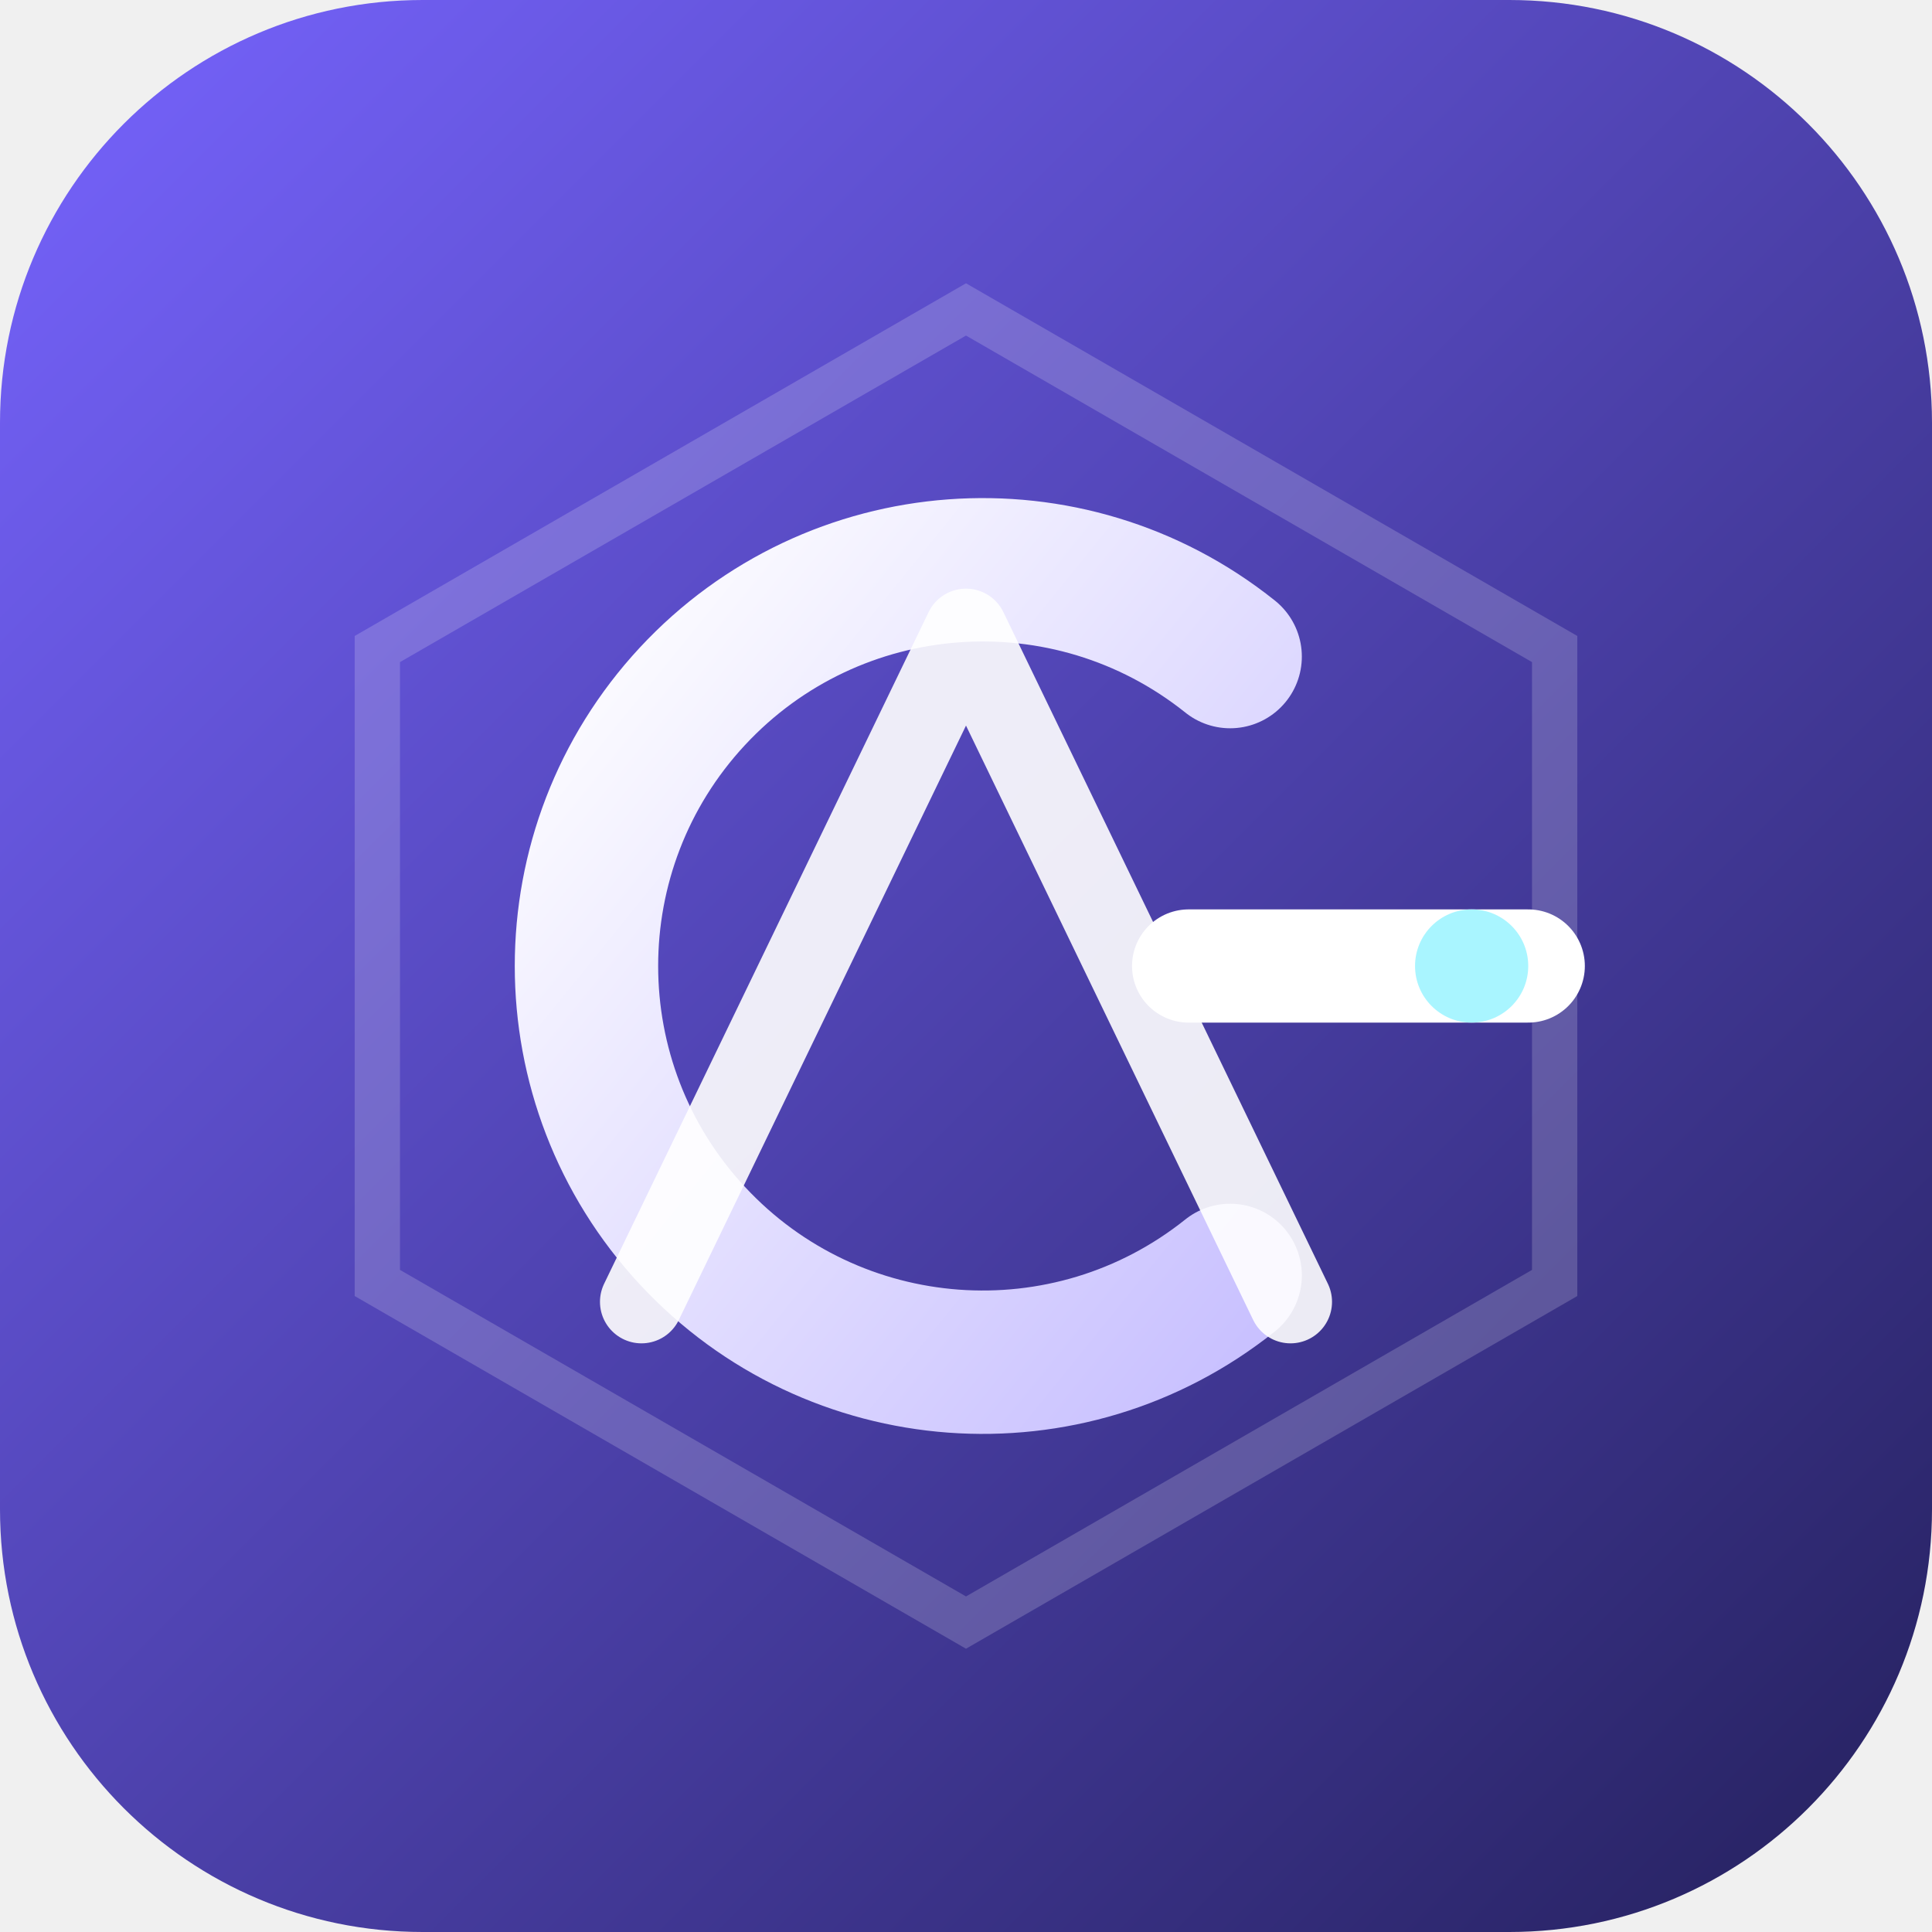
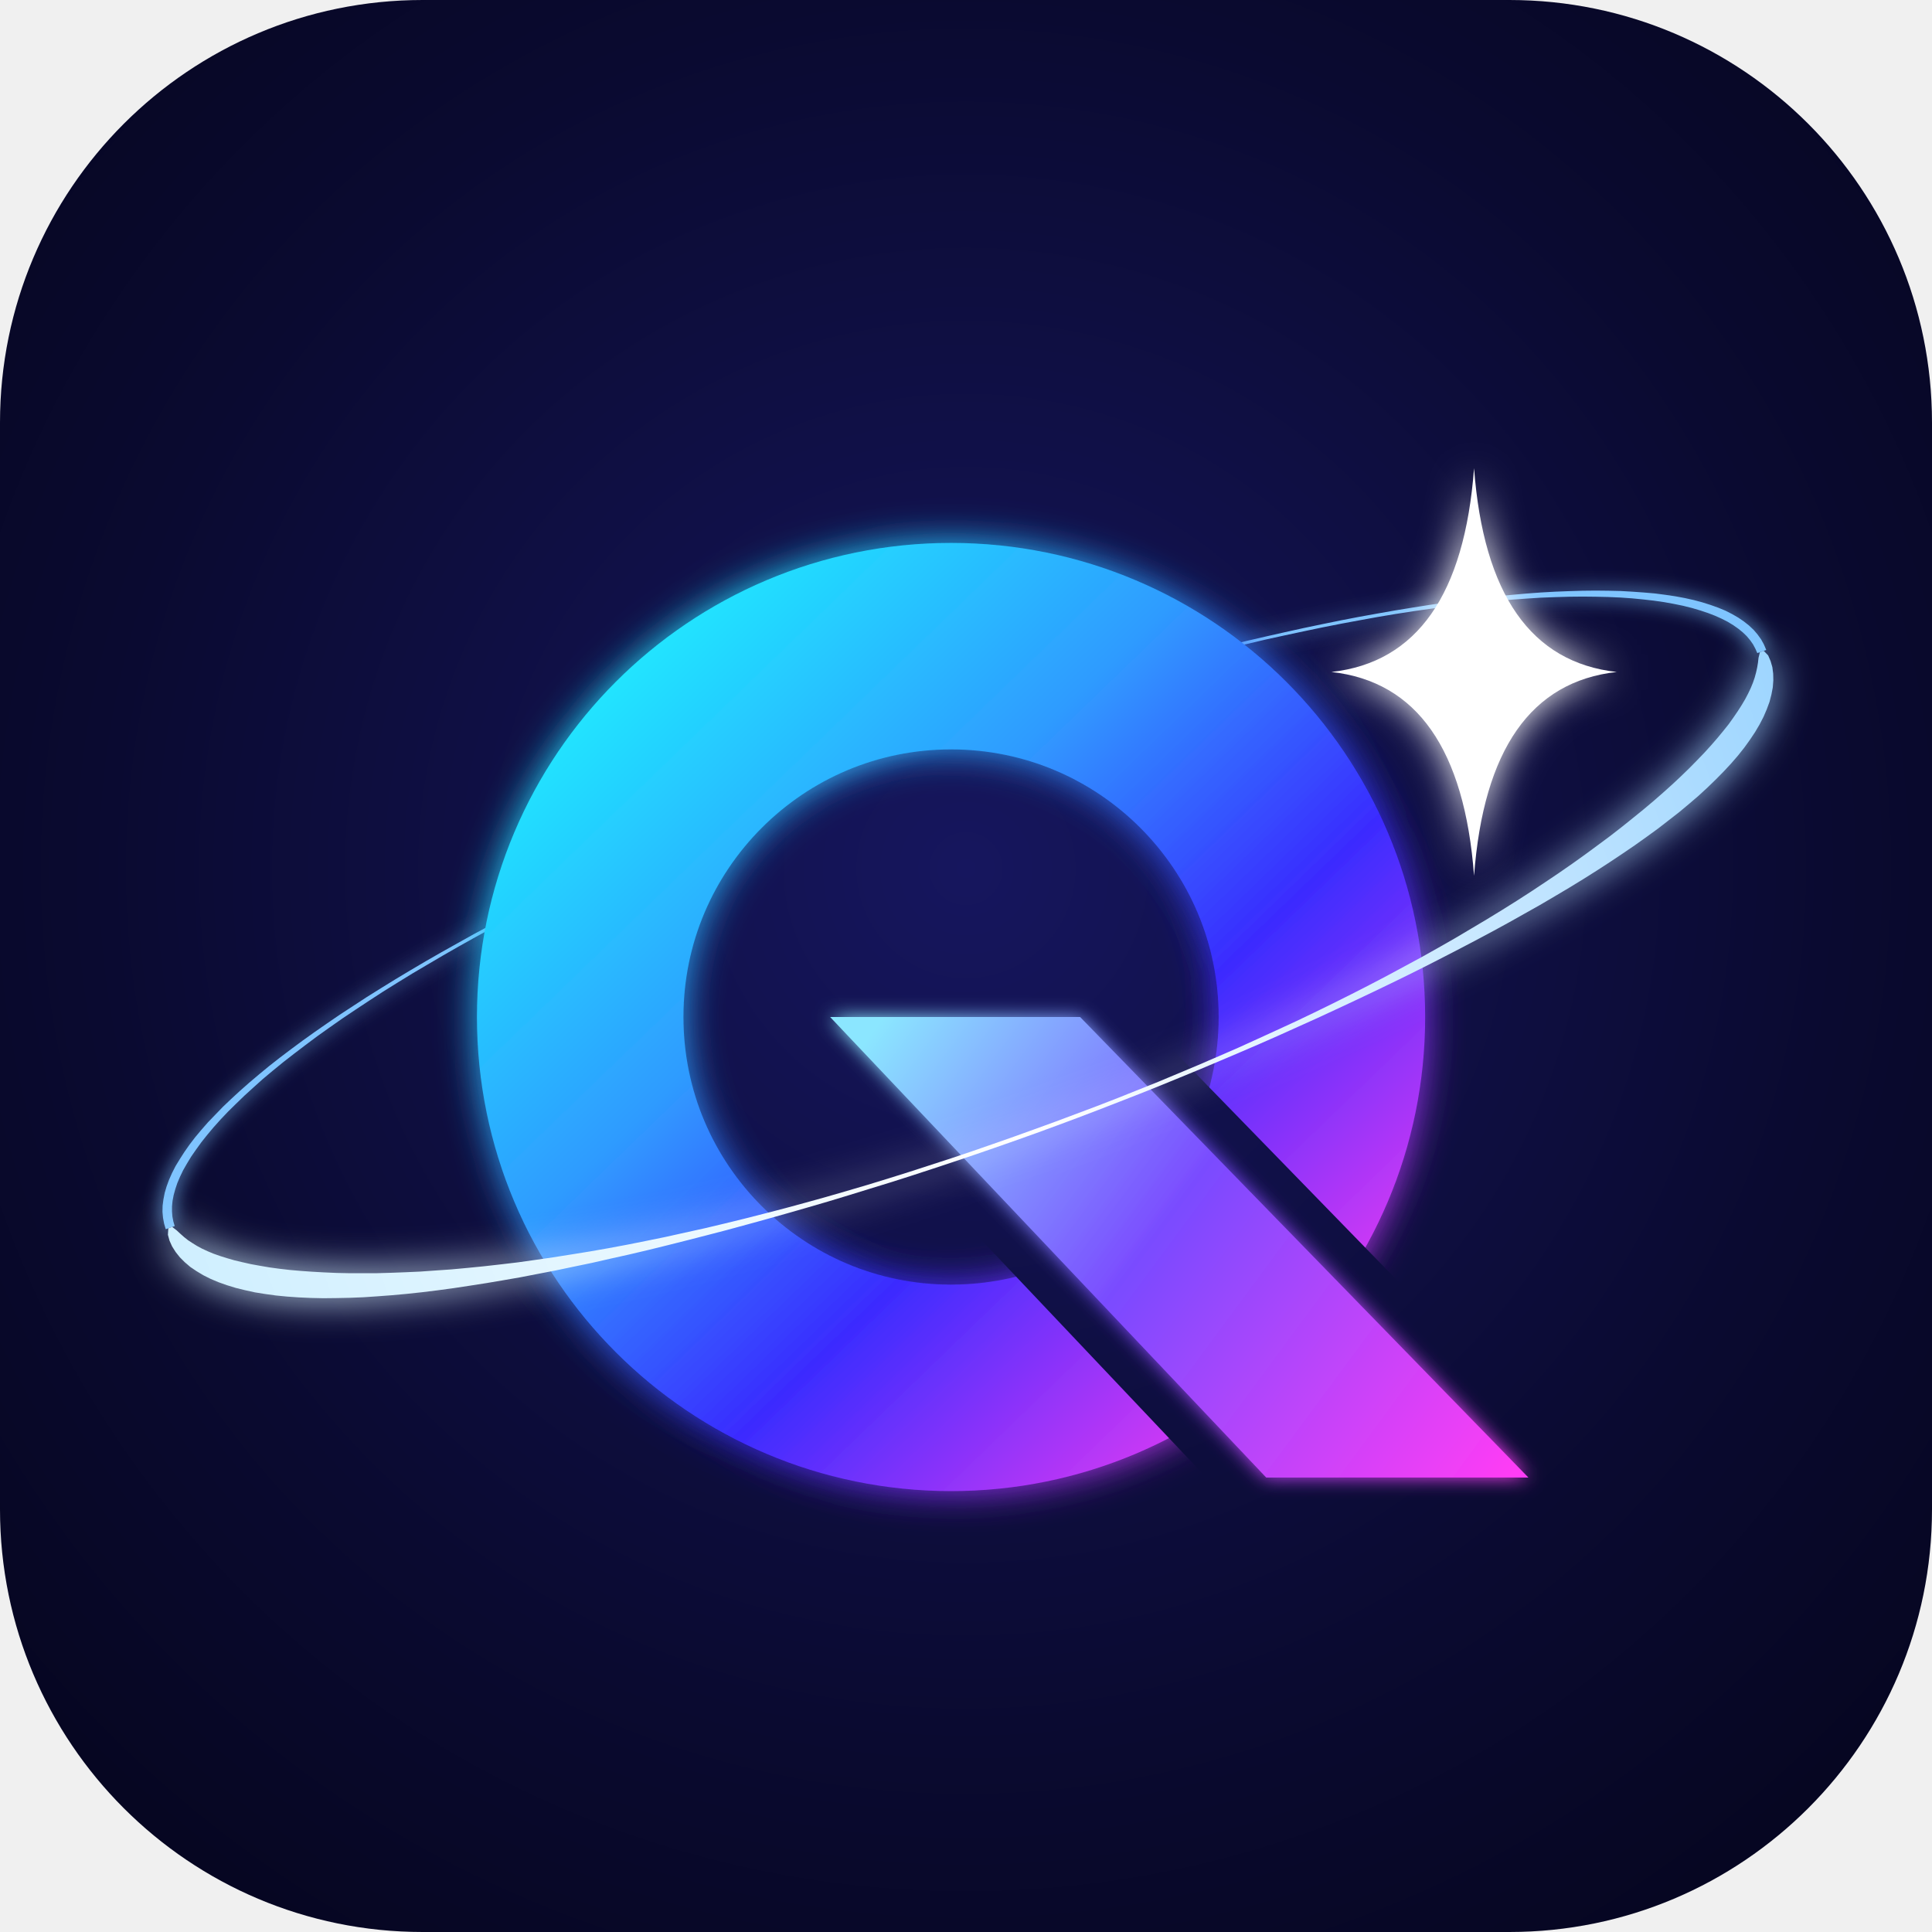
<svg xmlns="http://www.w3.org/2000/svg" viewBox="0 0 512 512">
  <defs>
-     <linearGradient id="bg" x1="0" y1="0" x2="1" y2="1">
-       <stop offset="0%" stop-color="#7764ff" />
-       <stop offset="100%" stop-color="#24205c" />
+     <radialGradient id="bg" cx="50%" cy="45%" r="75%">
+       <stop offset="0%" stop-color="#16165e" />
+       <stop offset="60%" stop-color="#0a0a30" />
+       <stop offset="100%" stop-color="#04041a" />
+     </radialGradient>
+     <linearGradient id="ring" gradientUnits="userSpaceOnUse" x1="420" y1="260" x2="980" y2="840">
+       <stop offset="0%" stop-color="#1ef0ff" />
+       <stop offset="35%" stop-color="#2f9bff" />
+       <stop offset="62%" stop-color="#3a2cff" />
+       <stop offset="100%" stop-color="#ff3df2" />
    </linearGradient>
-     <linearGradient id="shine" x1="0" y1="0" x2="1" y2="1">
-       <stop offset="0%" stop-color="#ffffff" />
-       <stop offset="100%" stop-color="#c9c1ff" />
+     <linearGradient id="tail" gradientUnits="userSpaceOnUse" x1="640" y1="540" x2="1100" y2="880">
+       <stop offset="0%" stop-color="#8be6ff" />
+       <stop offset="45%" stop-color="#7a4bff" />
+       <stop offset="100%" stop-color="#ff3df5" />
    </linearGradient>
+     <linearGradient id="orbit" gradientUnits="userSpaceOnUse" x1="117" y1="700" x2="1290" y2="270">
+       <stop offset="0%" stop-color="#cfefff" />
+       <stop offset="50%" stop-color="#ffffff" />
+       <stop offset="100%" stop-color="#9fd6ff" />
+     </linearGradient>
+     <mask id="cut" maskUnits="userSpaceOnUse" x="0" y="0" width="1500" height="1200">
+       <rect width="1500" height="1200" fill="#fff" />
+       <polygon points="603,537 787,537 1117,876 924,876" fill="#000" stroke="#000" stroke-width="64" stroke-linejoin="miter" />
+     </mask>
+     <filter id="glow" x="-30%" y="-30%" width="160%" height="160%">
+       <feGaussianBlur stdDeviation="14" result="b" />
+       <feMerge>
+         <feMergeNode in="b" />
+         <feMergeNode in="SourceGraphic" />
+       </feMerge>
+     </filter>
+     <filter id="glowS" x="-30%" y="-30%" width="160%" height="160%">
+       <feGaussianBlur stdDeviation="7" result="b" />
+       <feMerge>
+         <feMergeNode in="b" />
+         <feMergeNode in="SourceGraphic" />
+       </feMerge>
+     </filter>
  </defs>
  <rect width="512" height="512" rx="112" fill="url(#bg)" />
-   <path d="M256 82 412 172v168l-156 90-156-90V172z" fill="none" stroke="#ffffff" stroke-opacity=".18" stroke-width="12" />
-   <path d="M326 174a105 105 0 1 0 0 164" fill="none" stroke="url(#shine)" stroke-width="38" stroke-linecap="round" />
-   <path d="M315 256h90" stroke="#fff" stroke-width="30" stroke-linecap="round" />
-   <circle cx="390" cy="256" r="15" fill="#a9f5ff" />
-   <path d="M170 345 256 167l86 178" fill="none" stroke="#ffffff" stroke-width="22" stroke-linecap="round" stroke-linejoin="round" opacity=".9" />
+   <g transform="translate(256 258) scale(0.36) translate(-703 -505)">
+     <path d="M113.9,693.2 L112.7,689.1 L111.9,684.8 L111.5,680.4 L111.6,675.9 L112.2,671.3 L113.1,666.6 L114.5,661.8 L116.3,656.9 L118.5,651.9 L121.1,646.8 L124.2,641.7 L127.6,636.4 L131.3,631.1 L135.5,625.6 L140.1,620.1 L145.0,614.5 L150.4,608.9 L156.0,603.1 L162.1,597.3 L168.5,591.4 L175.3,585.4 L182.5,579.3 L189.9,573.2 L197.8,567.0 L206.0,560.8 L214.5,554.5 L223.3,548.2 L232.5,541.8 L242.0,535.3 L251.8,528.9 L261.9,522.3 L272.3,515.8 L283.0,509.2 L294.0,502.6 L305.2,496.0 L316.7,489.4 L328.5,482.8 L340.5,476.1 L352.8,469.5 L365.3,462.9 L378.1,456.2 L391.1,449.6 L404.2,443.0 L417.6,436.4 L431.2,429.9 L445.0,423.4 L458.9,416.9 L473.0,410.5 L487.3,404.1 L501.7,397.7 L516.2,391.4 L530.9,385.2 L545.7,379.0 L560.6,372.9 L575.5,366.9 L590.6,361.0 L605.8,355.1 L621.0,349.3 L636.3,343.6 L651.6,338.0 L667.0,332.5 L682.3,327.1 L697.7,321.8 L713.1,316.6 L728.5,311.5 L743.9,306.6 L759.3,301.7 L774.6,297.0 L789.8,292.4 L805.0,287.9 L820.1,283.6 L835.2,279.3 L850.1,275.3 L865.0,271.3 L879.7,267.5 L894.4,263.9 L908.9,260.3 L923.2,257.0 L937.4,253.8 L951.4,250.7 L965.3,247.8 L979.0,245.0 L992.5,242.4 L1005.8,240.0 L1018.9,237.7 L1031.8,235.6 L1044.4,233.6 L1056.8,231.8 L1069.0,230.2 L1080.9,228.7 L1092.6,227.4 L1104.0,226.3 L1115.2,225.3 L1126.0,224.5 L1136.6,223.9 L1146.9,223.5 L1156.8,223.2 L1166.5,223.1 L1175.9,223.2 L1184.9,223.4 L1193.6,223.9 L1202.0,224.5 L1210.1,225.2 L1217.8,226.2 L1225.2,227.3 L1232.2,228.6 L1238.9,230.1 L1245.2,231.8 L1251.2,233.7 L1256.8,235.7 L1262.1,237.9 L1267.0,240.4 L1271.5,243.0 L1275.6,245.8 L1279.4,248.8 L1282.8,252.0 L1285.7,255.4 L1288.3,259.0 L1290.4,262.8 L1292.1,266.8 L1285.5,269.1 L1284.1,265.9 L1282.4,262.7 L1280.3,259.7 L1277.8,256.7 L1274.9,253.9 L1271.6,251.2 L1267.9,248.6 L1263.8,246.1 L1259.3,243.8 L1254.4,241.6 L1249.2,239.6 L1243.5,237.7 L1237.4,235.9 L1231.0,234.3 L1224.2,232.9 L1217.0,231.6 L1209.4,230.5 L1201.5,229.6 L1193.3,228.8 L1184.7,228.2 L1175.7,227.8 L1166.5,227.6 L1156.9,227.5 L1147.0,227.6 L1136.8,227.9 L1126.2,228.3 L1115.4,229.0 L1104.3,229.8 L1092.9,230.8 L1081.3,231.9 L1069.4,233.3 L1057.2,234.8 L1044.8,236.5 L1032.2,238.3 L1019.3,240.3 L1006.2,242.5 L993.0,244.9 L979.5,247.4 L965.8,250.1 L951.9,253.0 L937.9,256.0 L923.7,259.1 L909.4,262.5 L894.9,265.9 L880.3,269.6 L865.5,273.3 L850.7,277.3 L835.7,281.3 L820.7,285.5 L805.6,289.8 L790.4,294.3 L775.1,298.9 L759.9,303.6 L744.5,308.5 L729.2,313.4 L713.8,318.5 L698.4,323.7 L683.0,329.0 L667.6,334.4 L652.3,339.9 L637.0,345.5 L621.7,351.2 L606.5,357.0 L591.4,362.8 L576.3,368.8 L561.3,374.8 L546.4,380.9 L531.7,387.1 L517.0,393.3 L502.5,399.6 L488.1,405.9 L473.8,412.3 L459.8,418.8 L445.8,425.3 L432.1,431.8 L418.6,438.4 L405.2,445.0 L392.1,451.6 L379.1,458.2 L366.4,464.9 L353.9,471.6 L341.7,478.3 L329.7,485.0 L318.0,491.7 L306.6,498.4 L295.4,505.0 L284.5,511.7 L273.9,518.3 L263.6,525.0 L253.6,531.6 L243.9,538.1 L234.5,544.7 L225.5,551.1 L216.8,557.6 L208.4,564.0 L200.3,570.3 L192.7,576.5 L185.3,582.7 L178.4,588.9 L171.8,594.9 L165.6,600.9 L159.7,606.7 L154.2,612.5 L149.1,618.2 L144.4,623.8 L140.1,629.2 L136.2,634.6 L132.6,639.8 L129.5,644.9 L126.7,649.8 L124.4,654.6 L122.4,659.3 L120.9,663.8 L119.7,668.2 L118.9,672.4 L118.5,676.4 L118.5,680.2 L118.8,683.9 L119.5,687.5 L120.5,690.9Z" fill="#7fc4ff" filter="url(#glowS)" />
+     <g mask="url(#cut)" filter="url(#glow)">
+       <circle cx="692" cy="537" r="273" fill="none" stroke="url(#ring)" stroke-width="152" />
+     </g>
+     <polygon points="603,537 787,537 1117,876 924,876" fill="url(#tail)" filter="url(#glowS)" />
+     <path d="M1290.2,267.4 L1293.5,270.8 L1295.3,275.0 L1296.6,279.5 L1297.2,284.3 L1297.3,289.2 L1296.9,294.4 L1295.9,299.6 L1294.5,305.0 L1292.5,310.4 L1290.1,316.0 L1287.2,321.6 L1283.9,327.2 L1280.1,332.9 L1276.0,338.6 L1271.4,344.4 L1266.3,350.3 L1260.9,356.1 L1255.1,362.0 L1248.9,368.0 L1242.4,374.0 L1235.4,380.0 L1228.1,386.1 L1220.4,392.1 L1212.4,398.3 L1204.0,404.4 L1195.3,410.6 L1186.2,416.8 L1176.9,423.0 L1167.2,429.3 L1157.2,435.6 L1146.9,441.9 L1136.3,448.2 L1125.4,454.6 L1114.2,460.9 L1102.8,467.3 L1091.1,473.7 L1079.1,480.1 L1066.9,486.5 L1054.5,492.9 L1041.8,499.4 L1029.0,505.8 L1015.9,512.2 L1002.6,518.6 L989.1,525.0 L975.4,531.4 L961.6,537.8 L947.6,544.1 L933.4,550.5 L919.1,556.8 L904.7,563.0 L890.1,569.2 L875.4,575.4 L860.6,581.5 L845.7,587.6 L830.7,593.6 L815.6,599.5 L800.4,605.4 L785.2,611.2 L769.9,616.9 L754.6,622.5 L739.2,628.0 L723.8,633.4 L708.4,638.7 L693.0,643.9 L677.6,649.0 L662.3,654.0 L646.9,658.9 L631.6,663.6 L616.4,668.3 L601.2,672.9 L586.1,677.3 L571.1,681.6 L556.2,685.8 L541.3,689.9 L526.6,693.9 L512.0,697.7 L497.6,701.4 L483.3,705.0 L469.1,708.5 L455.1,711.8 L441.2,714.9 L427.6,718.0 L414.1,720.8 L400.8,723.6 L387.8,726.1 L374.9,728.6 L362.2,730.8 L349.8,732.9 L337.6,734.8 L325.7,736.6 L313.9,738.2 L302.5,739.6 L291.3,740.8 L280.4,741.8 L269.7,742.6 L259.3,743.3 L249.2,743.7 L239.4,743.9 L229.9,744.0 L220.8,743.8 L211.9,743.4 L203.3,742.8 L195.1,742.0 L187.1,740.9 L179.6,739.7 L172.3,738.1 L165.4,736.4 L158.9,734.4 L152.7,732.2 L147.0,729.8 L141.6,727.1 L136.6,724.1 L132.0,721.0 L127.9,717.5 L124.3,713.9 L121.2,710.0 L118.6,705.9 L116.7,701.7 L115.5,697.3 L115.8,692.6 L118.6,691.5 L122.0,694.1 L124.7,696.6 L127.4,699.0 L130.3,701.3 L133.5,703.4 L136.9,705.5 L140.6,707.5 L144.7,709.4 L149.0,711.2 L153.8,712.9 L158.9,714.5 L164.4,716.1 L170.3,717.5 L176.5,718.9 L183.1,720.1 L190.1,721.3 L197.4,722.3 L205.2,723.2 L213.2,723.9 L221.7,724.5 L230.5,725.0 L239.6,725.4 L249.1,725.6 L258.8,725.6 L269.0,725.6 L279.4,725.3 L290.1,724.9 L301.2,724.4 L312.5,723.6 L324.1,722.8 L336.0,721.7 L348.1,720.5 L360.5,719.1 L373.2,717.6 L386.0,715.8 L399.1,713.9 L412.4,711.8 L426.0,709.6 L439.7,707.2 L453.6,704.6 L467.6,701.8 L481.8,698.9 L496.2,695.7 L510.7,692.5 L525.4,689.0 L540.1,685.4 L555.0,681.6 L570.0,677.7 L585.1,673.6 L600.2,669.4 L615.4,665.0 L630.7,660.5 L646.0,655.8 L661.3,651.0 L676.7,646.0 L692.1,641.0 L707.5,635.8 L722.8,630.5 L738.2,625.1 L753.5,619.6 L768.9,614.0 L784.1,608.3 L799.3,602.6 L814.5,596.7 L829.5,590.7 L844.5,584.7 L859.3,578.5 L874.1,572.3 L888.7,566.0 L903.2,559.7 L917.5,553.2 L931.7,546.7 L945.8,540.2 L959.6,533.6 L973.3,526.9 L986.7,520.2 L1000.0,513.4 L1013.0,506.6 L1025.8,499.7 L1038.4,492.9 L1050.7,486.0 L1062.8,479.1 L1074.6,472.1 L1086.2,465.2 L1097.5,458.3 L1108.5,451.4 L1119.2,444.5 L1129.6,437.6 L1139.7,430.8 L1149.5,424.0 L1159.0,417.2 L1168.1,410.5 L1177.0,403.9 L1185.5,397.3 L1193.6,390.8 L1201.5,384.4 L1209.0,378.1 L1216.1,371.9 L1222.9,365.8 L1229.3,359.8 L1235.4,353.9 L1241.1,348.1 L1246.5,342.5 L1251.5,337.0 L1256.1,331.7 L1260.4,326.5 L1264.4,321.5 L1267.9,316.6 L1271.1,311.9 L1274.0,307.4 L1276.6,303.0 L1278.8,298.8 L1280.7,294.8 L1282.3,290.9 L1283.6,287.1 L1284.6,283.4 L1285.4,279.8 L1286.0,276.2 L1286.4,272.6 L1287.4,268.5Z" fill="url(#orbit)" filter="url(#glow)" />
+     <path d="M1077,133 Q1087.5,272.5 1182,283 Q1087.5,293.5 1077,433 Q1066.5,293.5 972,283 Q1066.5,272.5 1077,133Z" fill="#fff" filter="url(#glow)" />
+   </g>
</svg>
